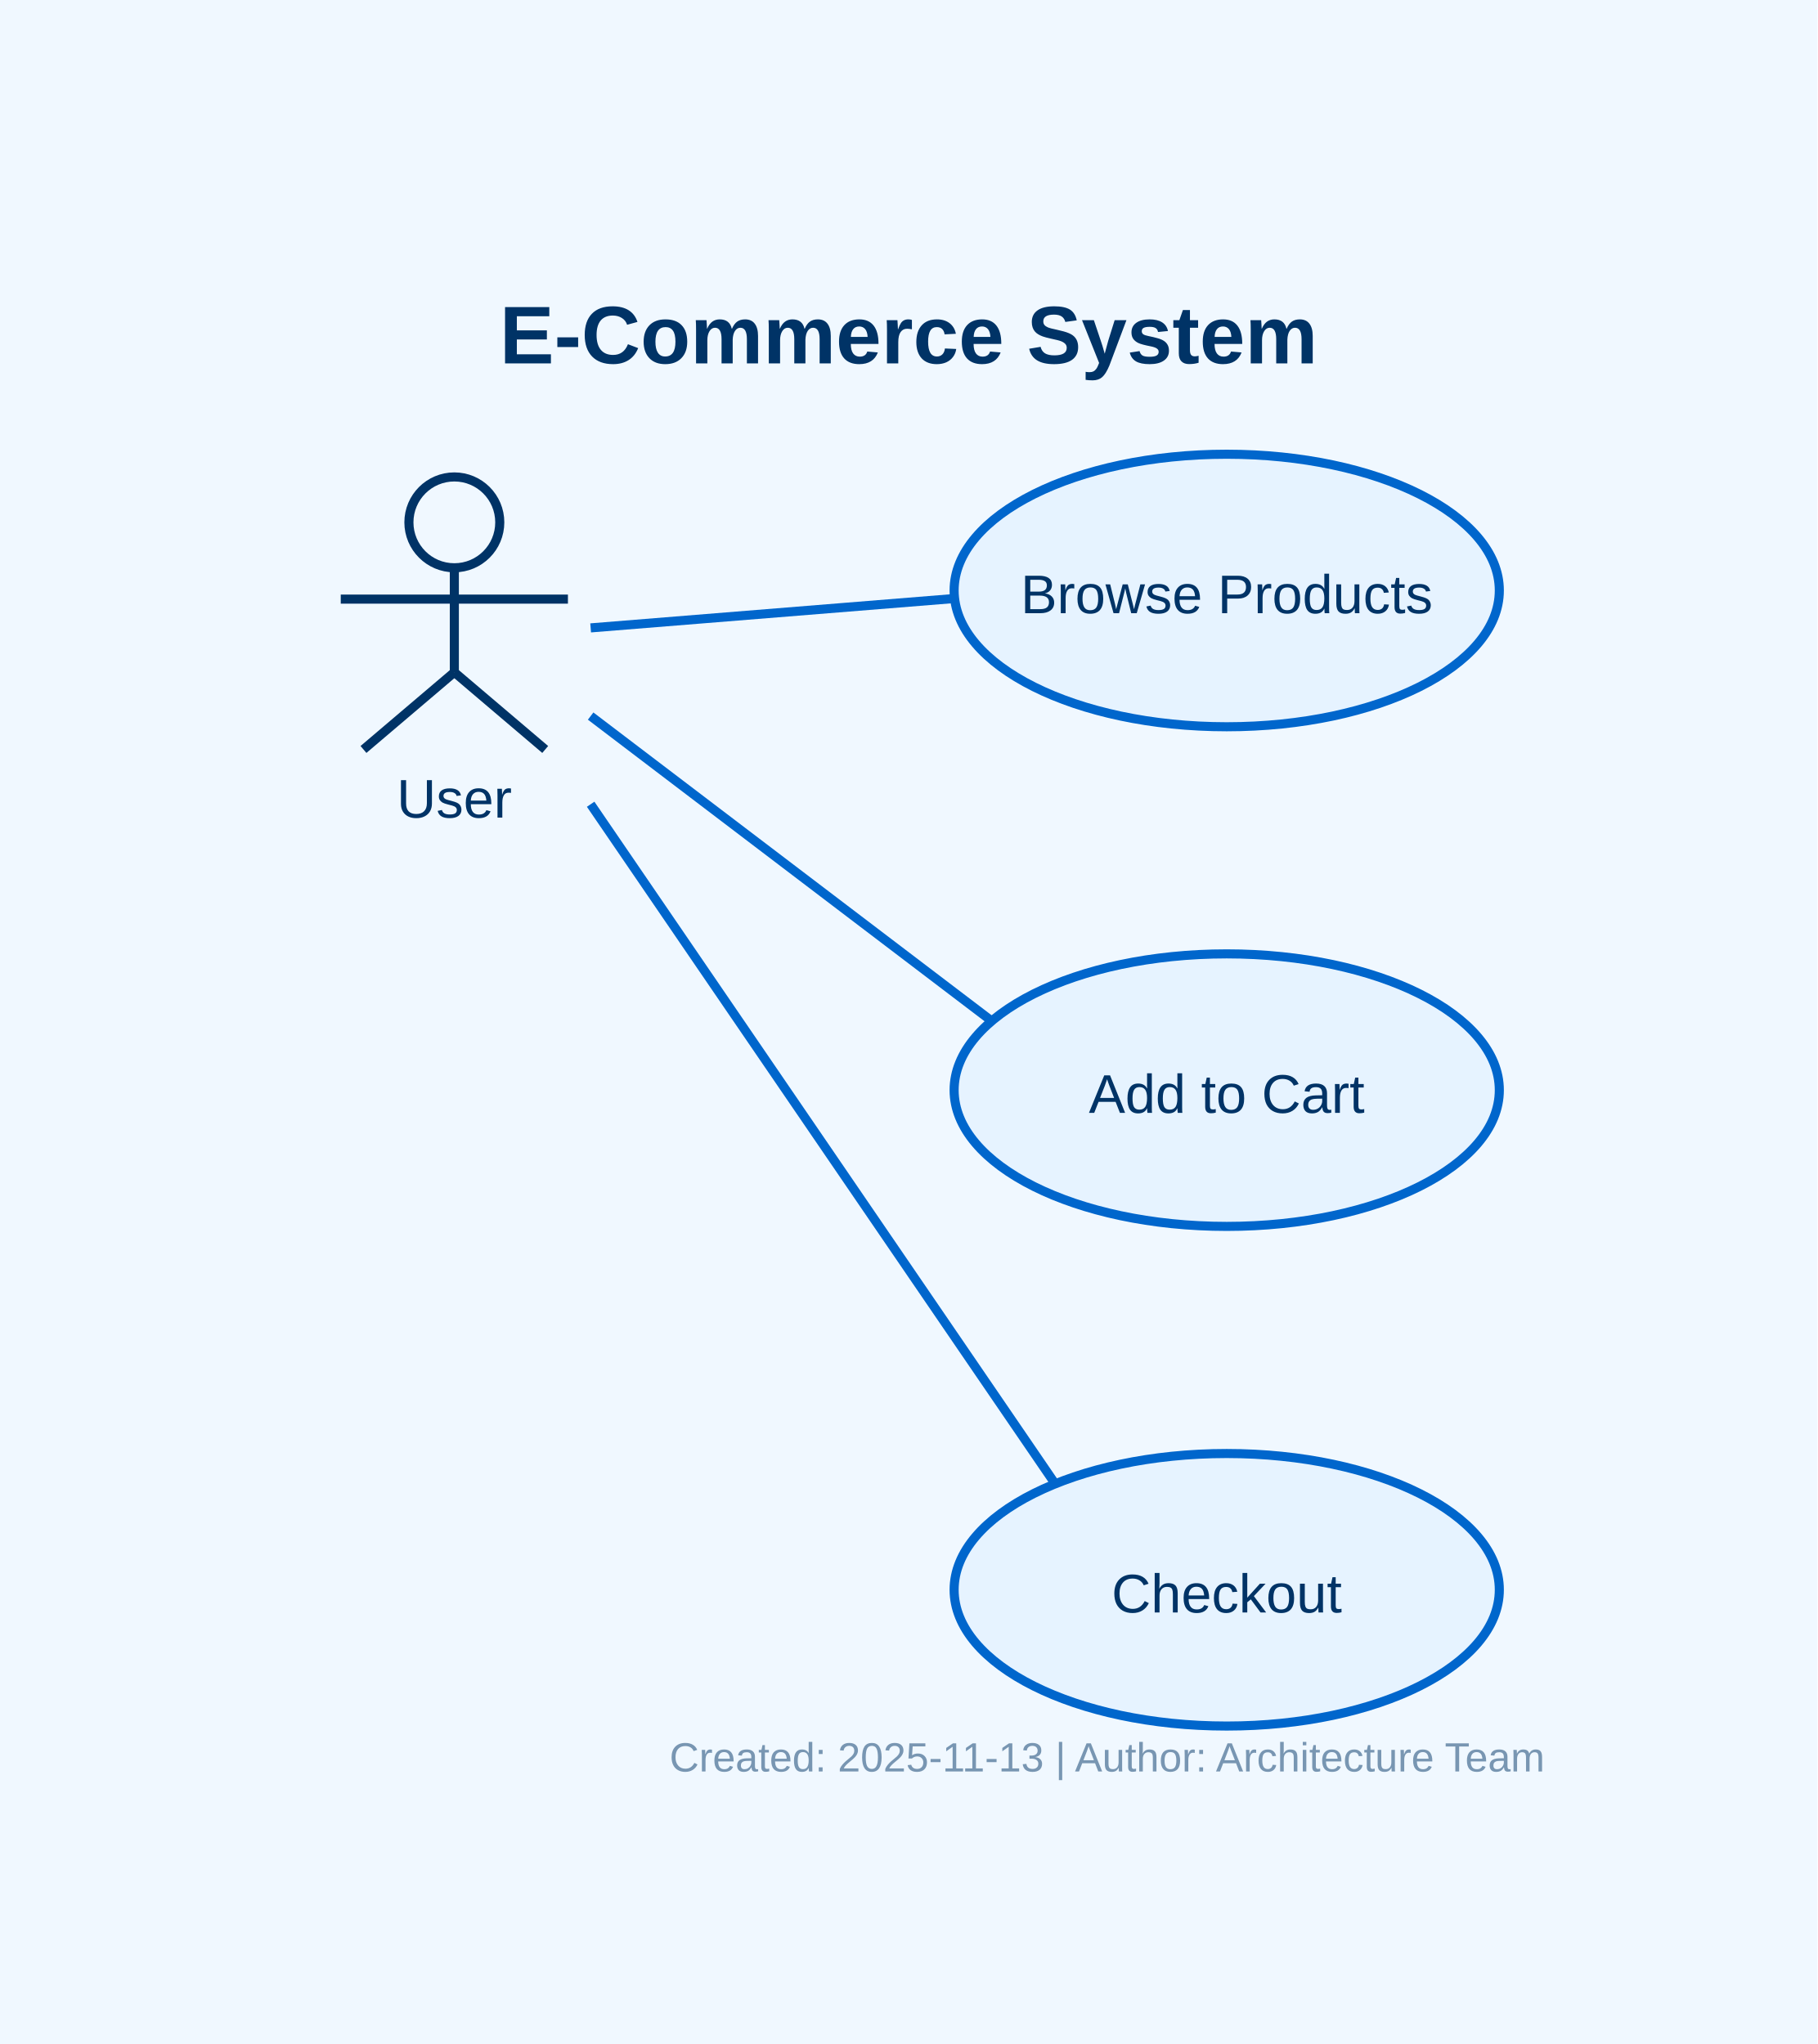
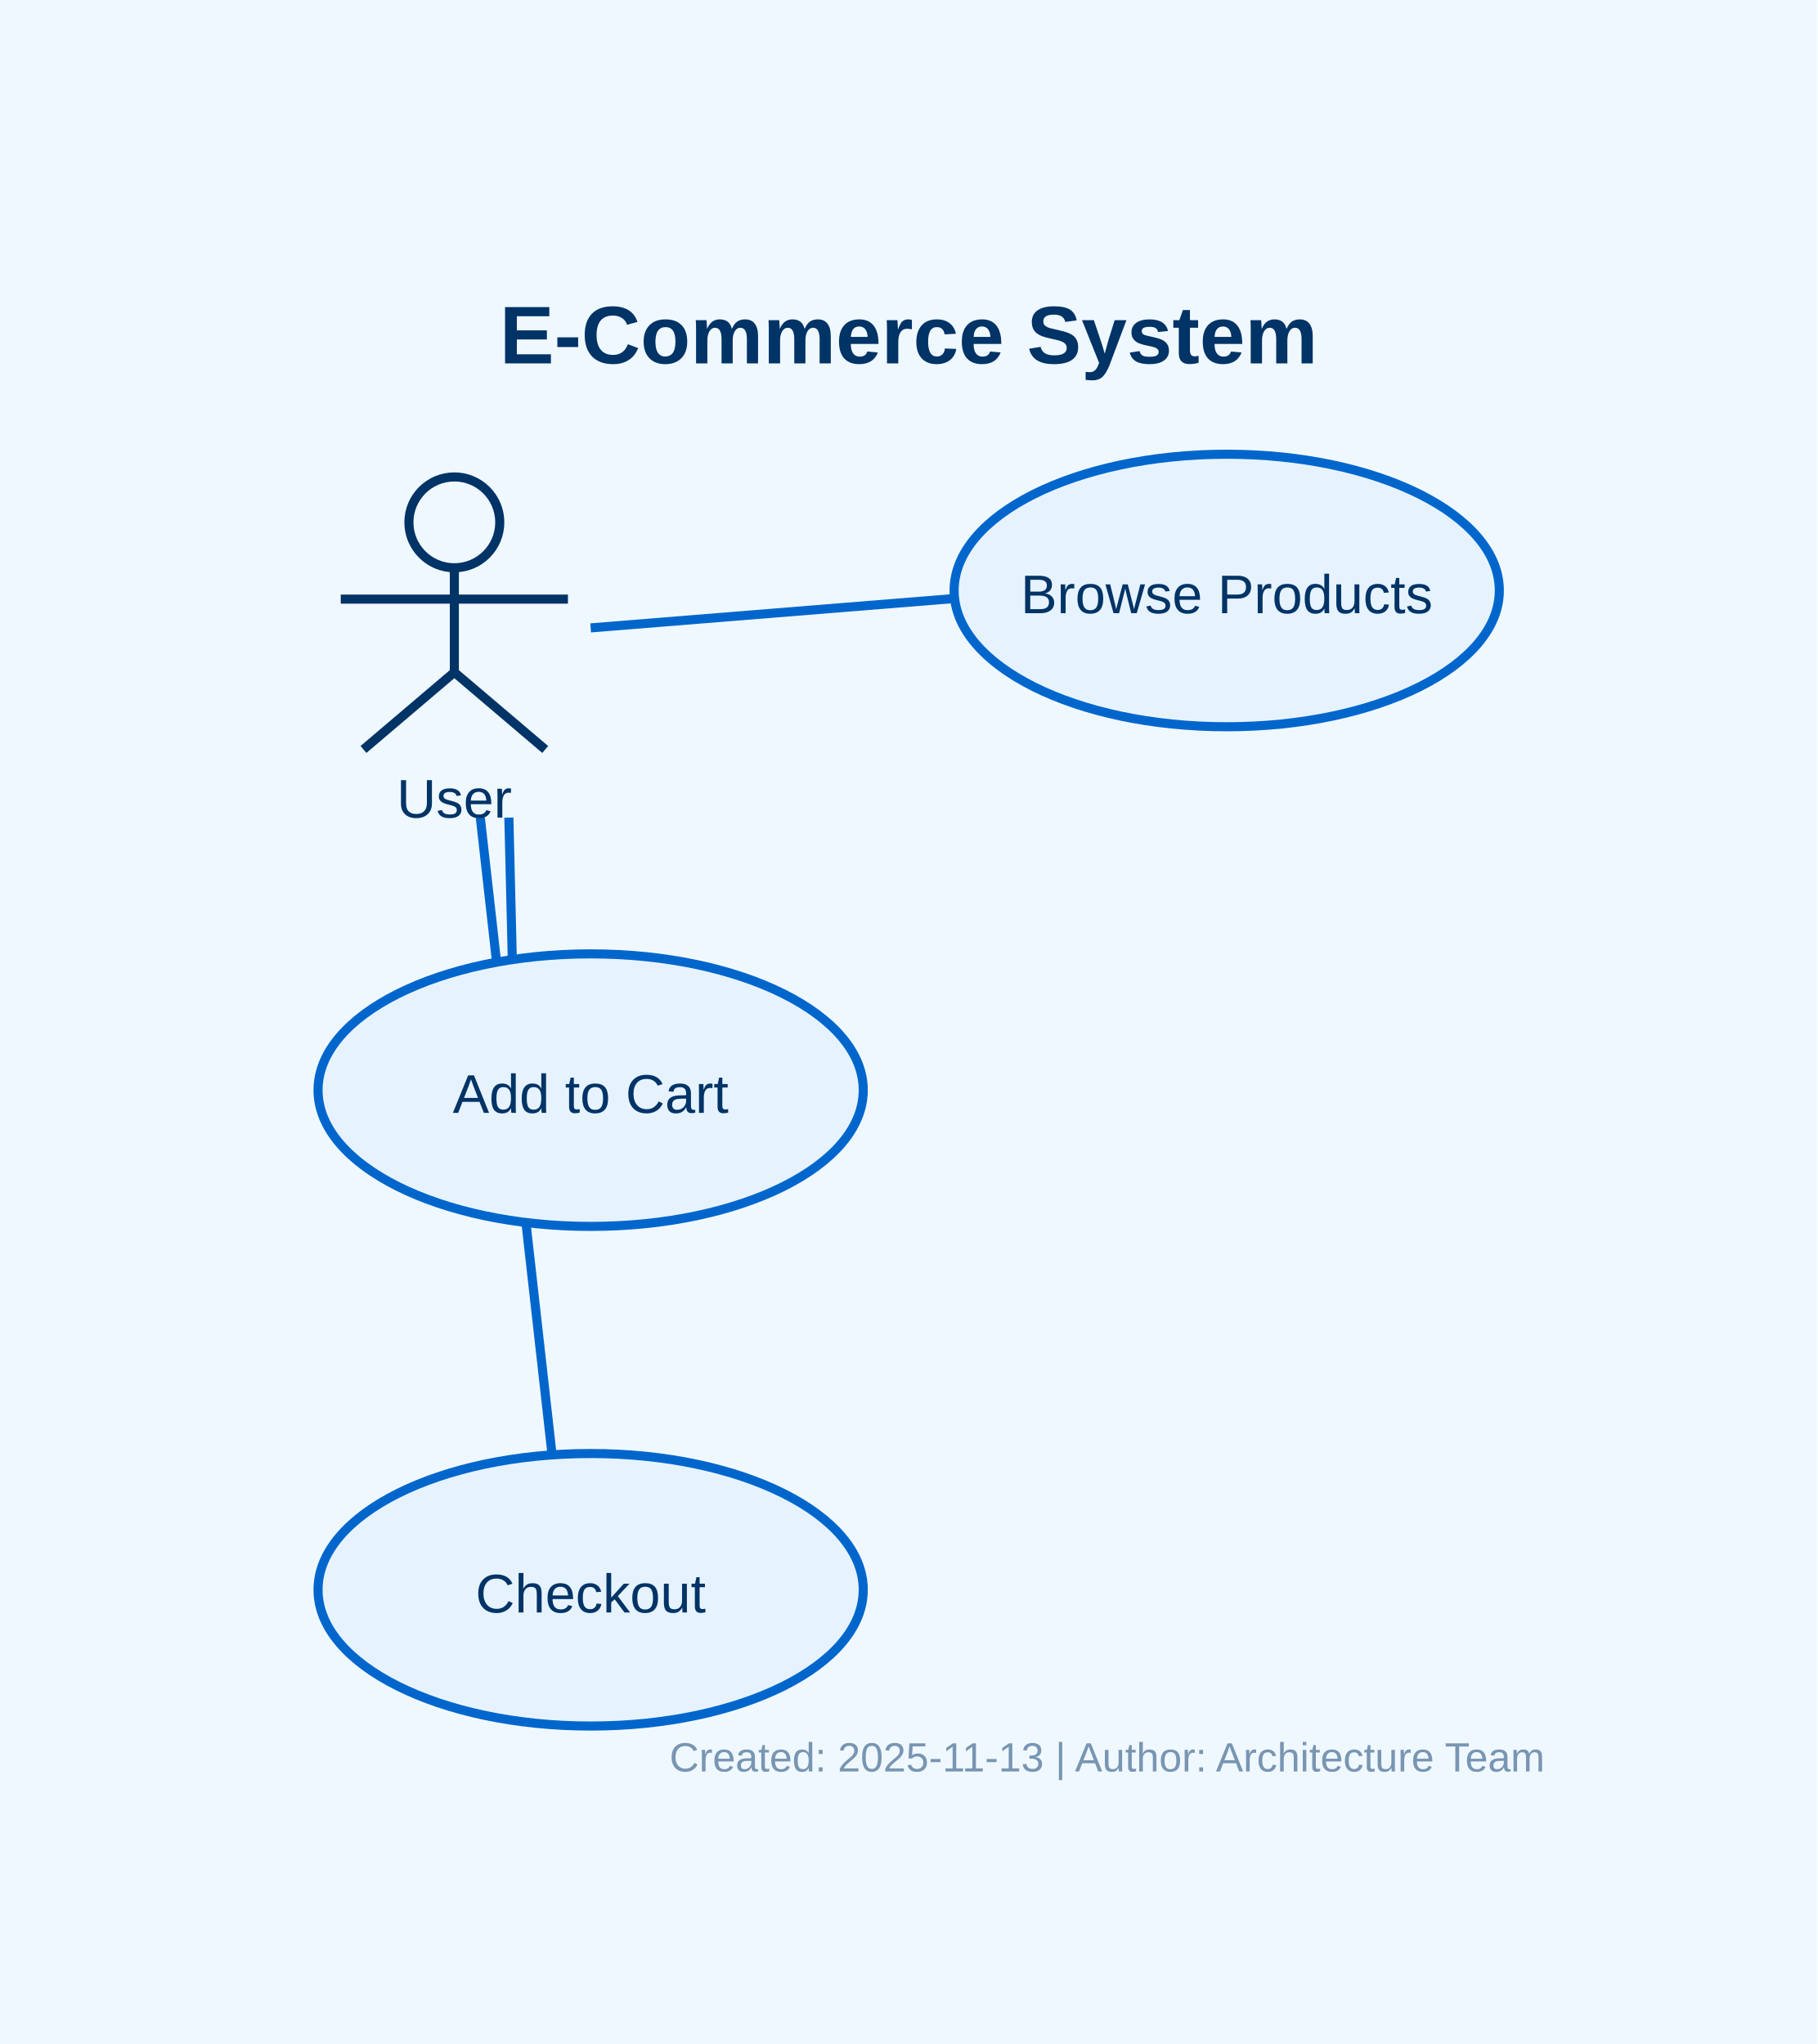
<svg xmlns="http://www.w3.org/2000/svg" width="400" height="450" viewBox="0 0 400 450">
  <rect width="100%" height="100%" fill="#f0f8ff" />
  <line x1="130" y1="138.235" x2="210.104" y2="131.762" stroke="#0066cc" stroke-width="2" />
-   <line x1="130" y1="157.647" x2="218.284" y2="224.789" stroke="#0066cc" stroke-width="2" />
-   <line x1="130" y1="177.059" x2="232.248" y2="326.683" stroke="#0066cc" stroke-width="2" />
+   <line x1="112" y1="180" x2="112.759" y2="211.265" stroke="#0066cc" stroke-width="2" />
+   <line x1="105.714" y1="180" x2="121.515" y2="320.302" stroke="#0066cc" stroke-width="2" />
  <g id="__diagram__">
    <text x="200" y="80" text-anchor="middle" font-size="18" font-weight="bold" font-family="Arial" fill="#003366">
          E-Commerce System
        </text>
    <text x="340" y="390" text-anchor="end" font-size="9" font-family="Arial" fill="#003366" opacity="0.5">
          Created: 2025-11-13 | Author: Architecture Team
        </text>
  </g>
  <g id="uml:actor-0">
    <circle cx="100" cy="115" r="10" fill="none" stroke="#003366" stroke-width="2" />
    <line x1="100" y1="125" x2="100" y2="148" stroke="#003366" stroke-width="2" />
    <line x1="75" y1="131.9" x2="125" y2="131.9" stroke="#003366" stroke-width="2" />
    <line x1="100" y1="148" x2="80" y2="165" stroke="#003366" stroke-width="2" />
    <line x1="100" y1="148" x2="120" y2="165" stroke="#003366" stroke-width="2" />
    <text x="100" y="180" text-anchor="middle" font-size="12" font-family="Arial" fill="#003366">
          User
        </text>
  </g>
  <g id="uml:usecase-1">
    <ellipse cx="270" cy="130" rx="60" ry="30" fill="#e6f3ff" stroke="#0066cc" stroke-width="2" />
    <text x="270" y="135" text-anchor="middle" font-size="12" font-family="Arial" fill="#003366">
          Browse Products
        </text>
  </g>
  <g id="uml:usecase-2">
-     <ellipse cx="270" cy="240" rx="60" ry="30" fill="#e6f3ff" stroke="#0066cc" stroke-width="2" />
-     <text x="270" y="245" text-anchor="middle" font-size="12" font-family="Arial" fill="#003366">
+     <ellipse cx="130" cy="240" rx="60" ry="30" fill="#e6f3ff" stroke="#0066cc" stroke-width="2" />
+     <text x="130" y="245" text-anchor="middle" font-size="12" font-family="Arial" fill="#003366">
          Add to Cart
        </text>
  </g>
  <g id="uml:usecase-3">
-     <ellipse cx="270" cy="350" rx="60" ry="30" fill="#e6f3ff" stroke="#0066cc" stroke-width="2" />
-     <text x="270" y="355" text-anchor="middle" font-size="12" font-family="Arial" fill="#003366">
+     <ellipse cx="130" cy="350" rx="60" ry="30" fill="#e6f3ff" stroke="#0066cc" stroke-width="2" />
+     <text x="130" y="355" text-anchor="middle" font-size="12" font-family="Arial" fill="#003366">
          Checkout
        </text>
  </g>
</svg>
